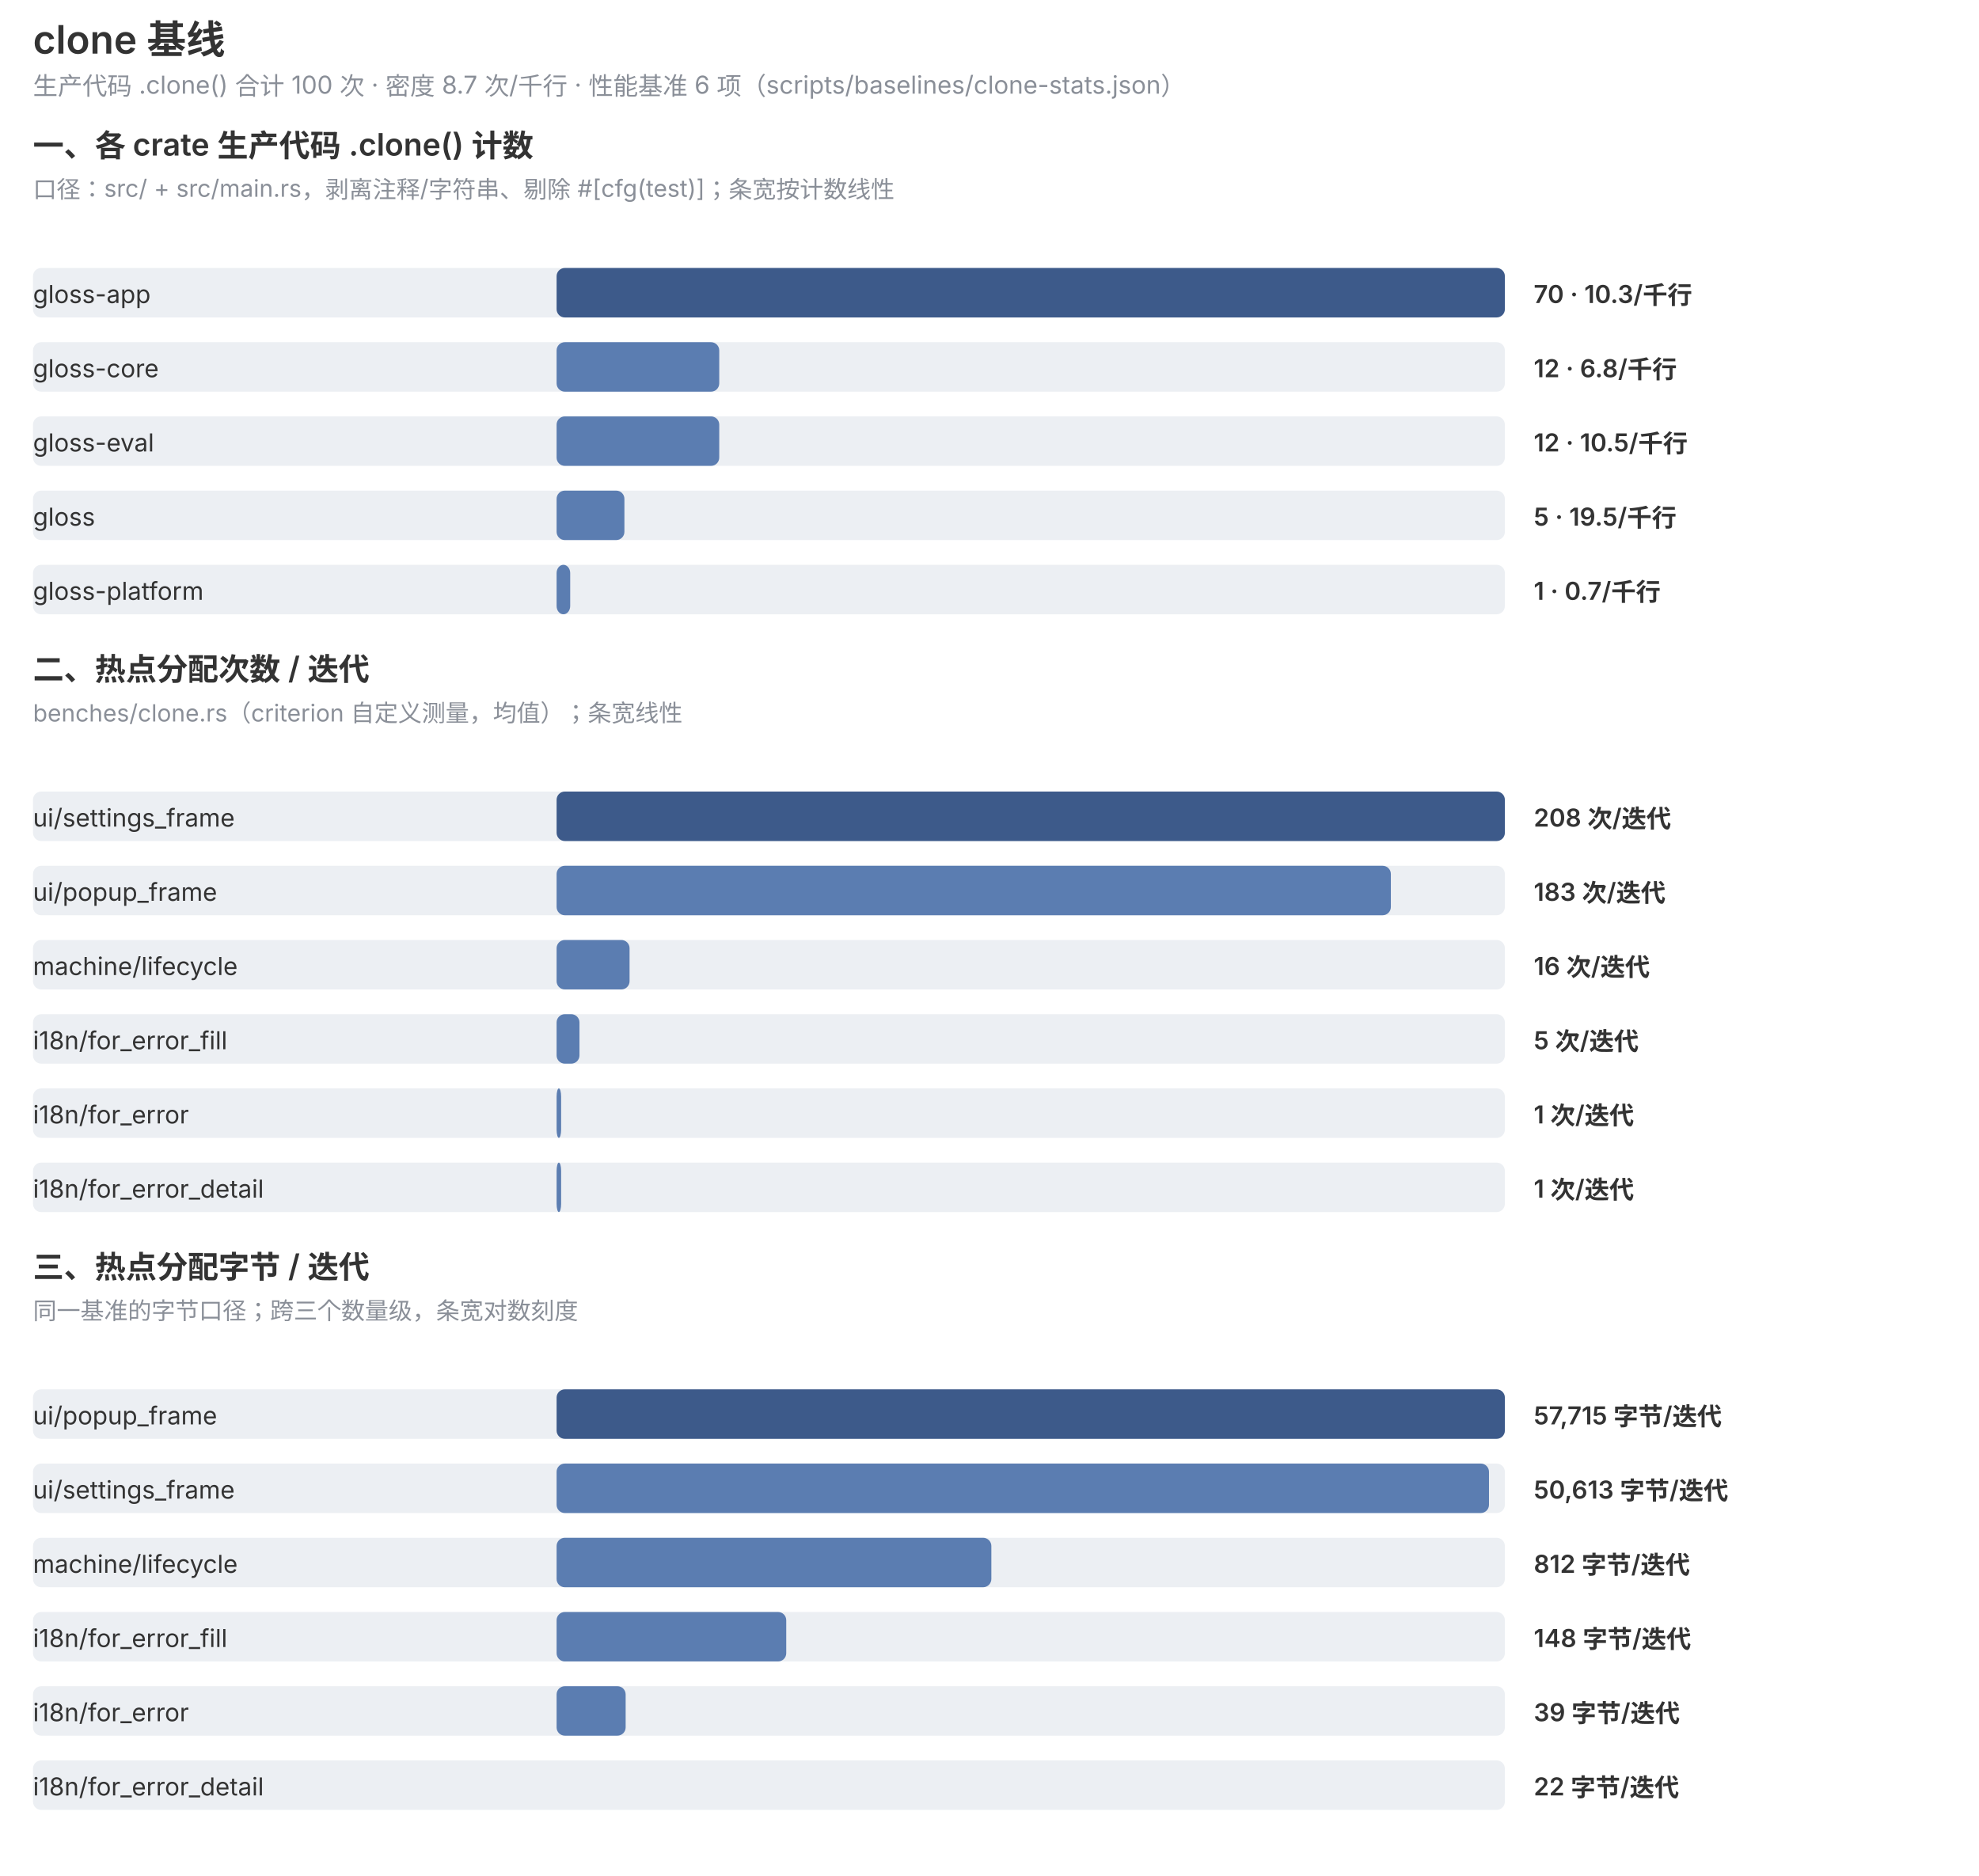
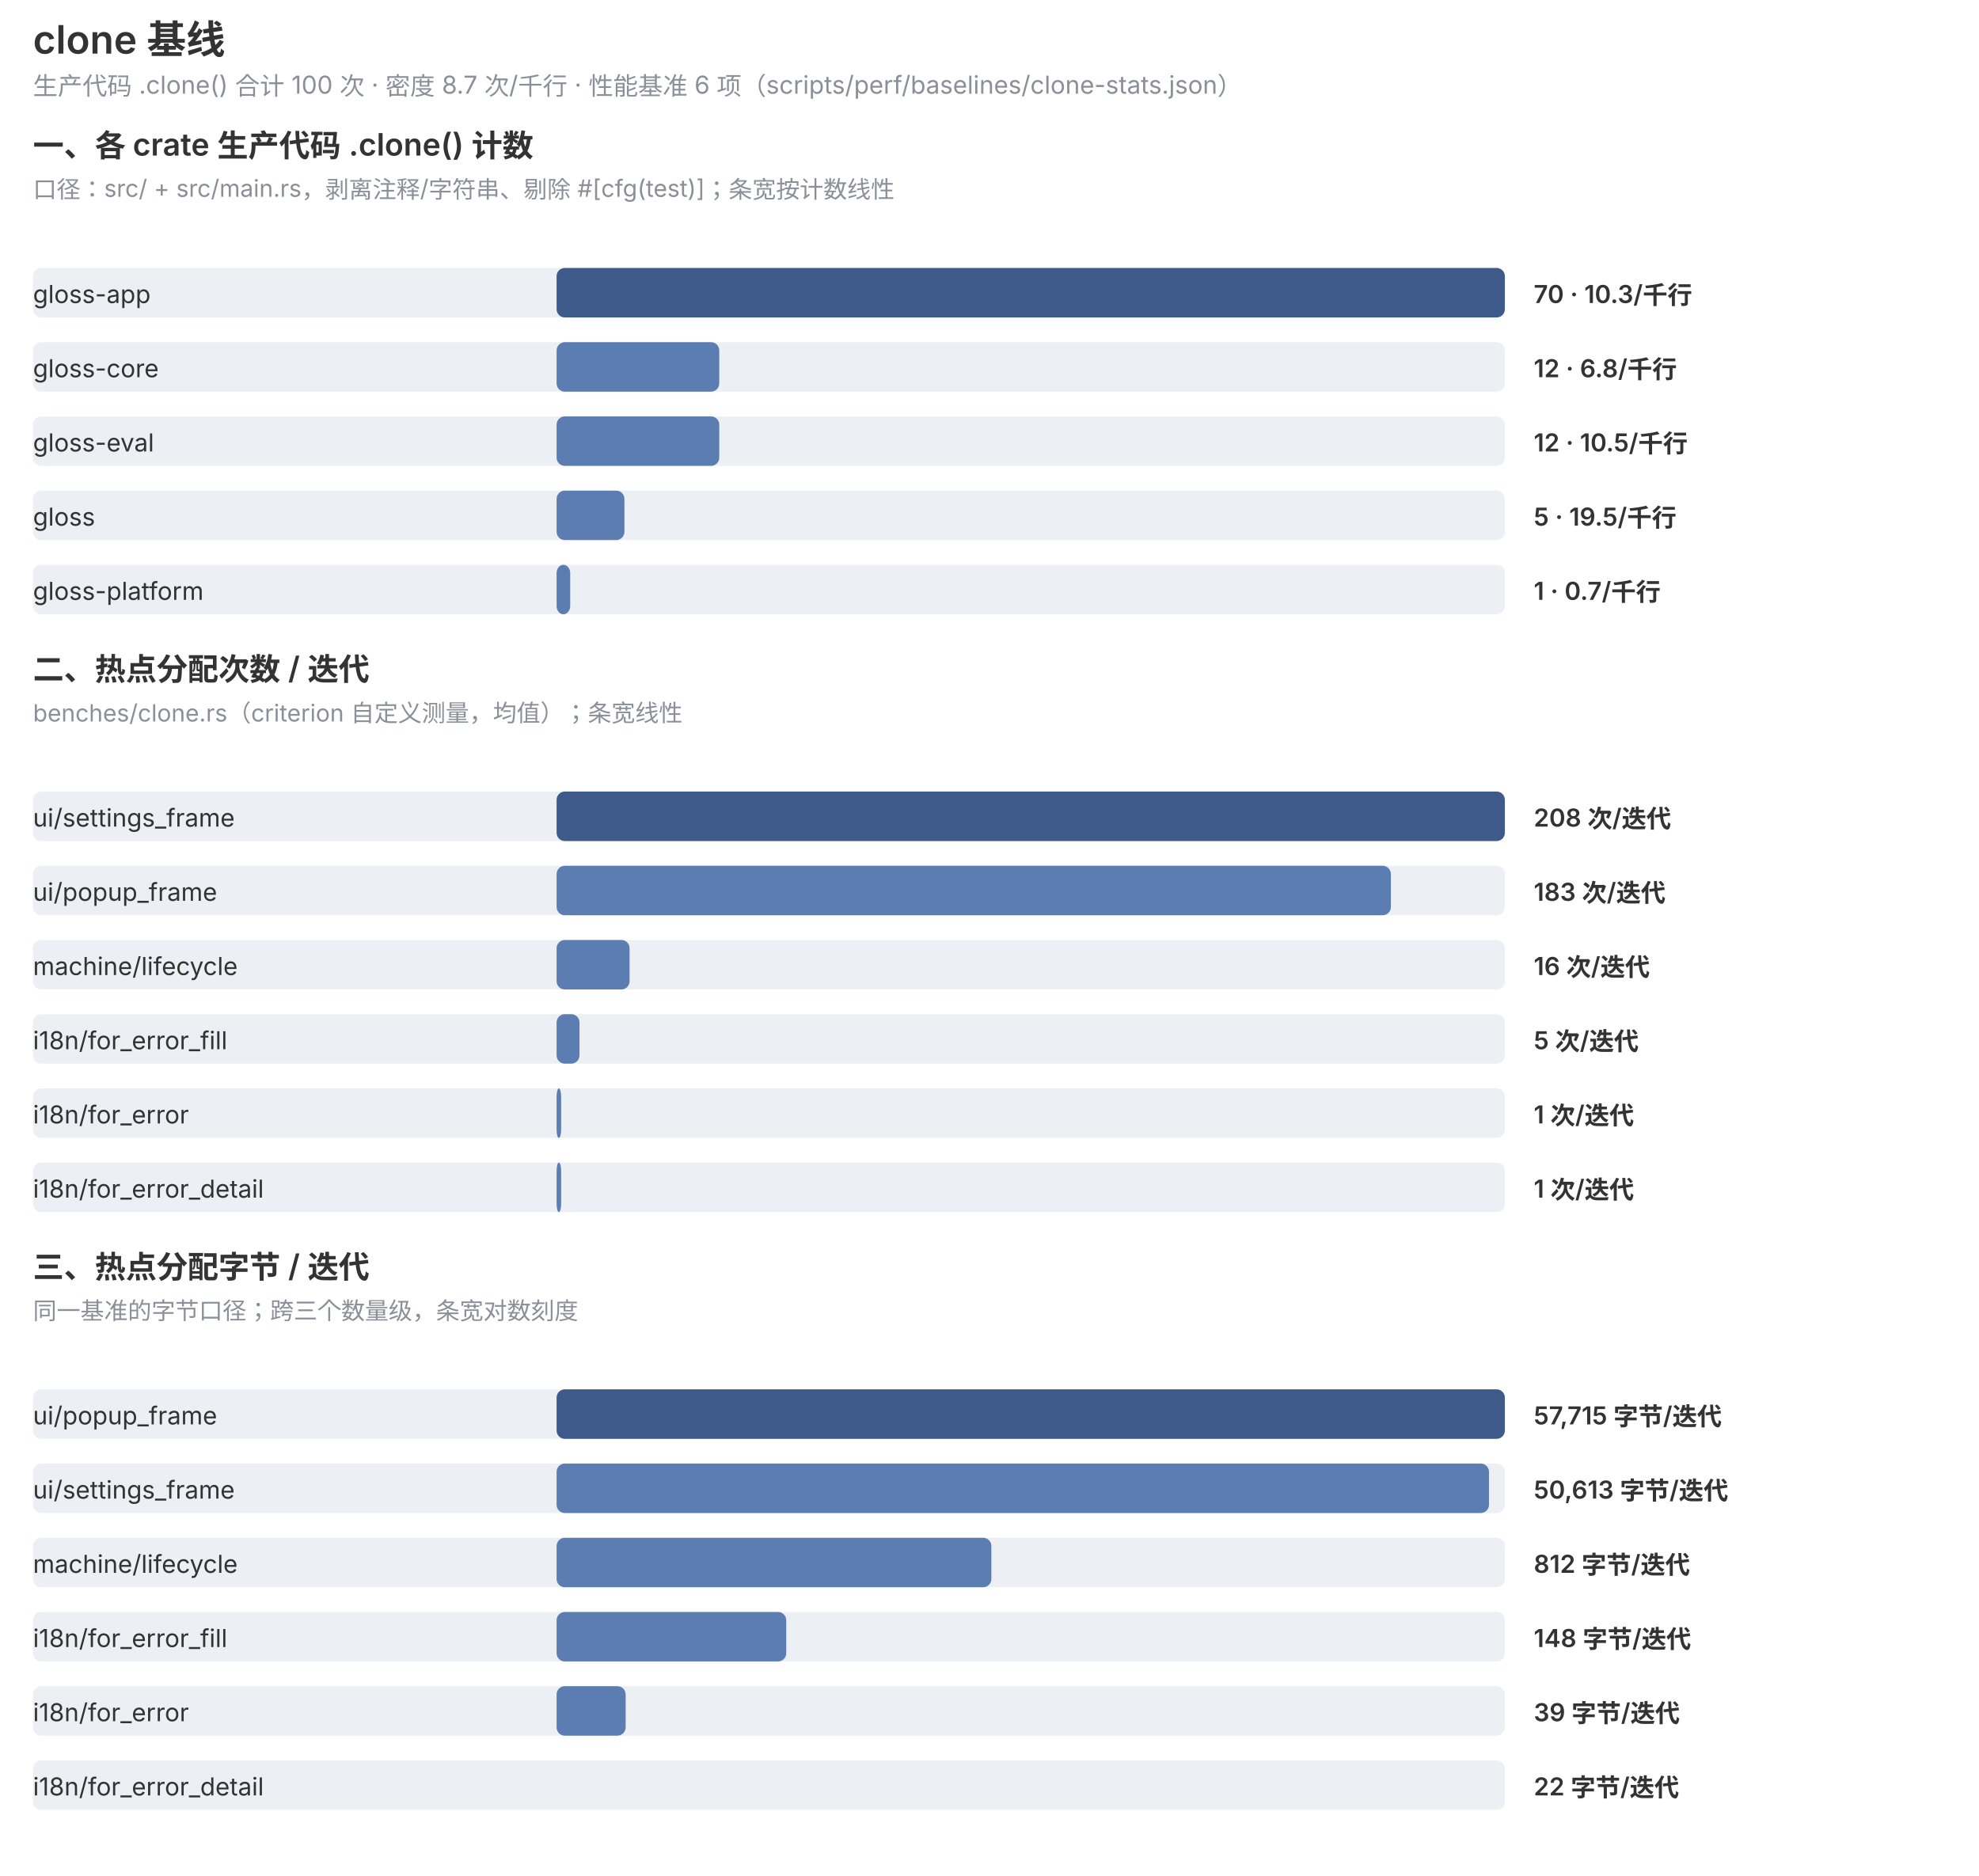
<svg xmlns="http://www.w3.org/2000/svg" width="960" height="910" viewBox="0 0 960 910" font-family="-apple-system, PingFang SC, Hiragino Sans GB, Microsoft YaHei, sans-serif">
-   <text x="16" y="26" font-size="19" fill="#333333" font-weight="600" text-anchor="start">clone 基线</text>
-   <text x="16" y="46" font-size="12" fill="#8a8f98" font-weight="400" text-anchor="start">生产代码 .clone() 合计 100 次 · 密度 8.7 次/千行 · 性能基准 6 项（scripts/baselines/clone-stats.json）</text>
+   <text x="16" y="46" font-size="12" fill="#8a8f98" font-weight="400" text-anchor="start">生产代码 .clone() 合计 100 次 · 密度 8.7 次/千行 · 性能基准 6 项（scripts/perf/baselines/clone-stats.json）</text>
  <text x="16" y="76" font-size="15" fill="#333333" font-weight="600" text-anchor="start">一、各 crate 生产代码 .clone() 计数</text>
  <text x="16" y="96" font-size="11.5" fill="#8a8f98" font-weight="400" text-anchor="start">口径：src/ + src/main.rs，剥离注释/字符串、剔除 #[cfg(test)]；条宽按计数线性</text>
  <rect x="16" y="130" width="714.0" height="24" fill="#eceff3" rx="4" />
  <rect x="270" y="130" width="460.0" height="24" fill="#3d5a8a" rx="4" />
  <text x="16" y="147" font-size="12" fill="#333333" font-weight="400" text-anchor="start">gloss-app</text>
  <text x="744" y="147" font-size="12" fill="#333333" font-weight="600" text-anchor="start">70 · 10.3/千行</text>
  <rect x="16" y="166" width="714.0" height="24" fill="#eceff3" rx="4" />
  <rect x="270" y="166" width="78.9" height="24" fill="#5b7db1" rx="4" />
  <text x="16" y="183" font-size="12" fill="#333333" font-weight="400" text-anchor="start">gloss-core</text>
  <text x="744" y="183" font-size="12" fill="#333333" font-weight="600" text-anchor="start">12 · 6.8/千行</text>
  <rect x="16" y="202" width="714.0" height="24" fill="#eceff3" rx="4" />
  <rect x="270" y="202" width="78.9" height="24" fill="#5b7db1" rx="4" />
  <text x="16" y="219" font-size="12" fill="#333333" font-weight="400" text-anchor="start">gloss-eval</text>
  <text x="744" y="219" font-size="12" fill="#333333" font-weight="600" text-anchor="start">12 · 10.5/千行</text>
  <rect x="16" y="238" width="714.0" height="24" fill="#eceff3" rx="4" />
  <rect x="270" y="238" width="32.9" height="24" fill="#5b7db1" rx="4" />
  <text x="16" y="255" font-size="12" fill="#333333" font-weight="400" text-anchor="start">gloss</text>
  <text x="744" y="255" font-size="12" fill="#333333" font-weight="600" text-anchor="start">5 · 19.5/千行</text>
  <rect x="16" y="274" width="714.0" height="24" fill="#eceff3" rx="4" />
  <rect x="270" y="274" width="6.6" height="24" fill="#5b7db1" rx="4" />
  <text x="16" y="291" font-size="12" fill="#333333" font-weight="400" text-anchor="start">gloss-platform</text>
  <text x="744" y="291" font-size="12" fill="#333333" font-weight="600" text-anchor="start">1 · 0.7/千行</text>
  <text x="16" y="330" font-size="15" fill="#333333" font-weight="600" text-anchor="start">二、热点分配次数 / 迭代</text>
  <text x="16" y="350" font-size="11.5" fill="#8a8f98" font-weight="400" text-anchor="start">benches/clone.rs（criterion 自定义测量，均值）；条宽线性</text>
  <rect x="16" y="384" width="714.0" height="24" fill="#eceff3" rx="4" />
  <rect x="270" y="384" width="460.0" height="24" fill="#3d5a8a" rx="4" />
  <text x="16" y="401" font-size="12" fill="#333333" font-weight="400" text-anchor="start">ui/settings_frame</text>
  <text x="744" y="401" font-size="12" fill="#333333" font-weight="600" text-anchor="start">208 次/迭代</text>
  <rect x="16" y="420" width="714.0" height="24" fill="#eceff3" rx="4" />
  <rect x="270" y="420" width="404.7" height="24" fill="#5b7db1" rx="4" />
  <text x="16" y="437" font-size="12" fill="#333333" font-weight="400" text-anchor="start">ui/popup_frame</text>
  <text x="744" y="437" font-size="12" fill="#333333" font-weight="600" text-anchor="start">183 次/迭代</text>
  <rect x="16" y="456" width="714.0" height="24" fill="#eceff3" rx="4" />
  <rect x="270" y="456" width="35.4" height="24" fill="#5b7db1" rx="4" />
  <text x="16" y="473" font-size="12" fill="#333333" font-weight="400" text-anchor="start">machine/lifecycle</text>
  <text x="744" y="473" font-size="12" fill="#333333" font-weight="600" text-anchor="start">16 次/迭代</text>
  <rect x="16" y="492" width="714.0" height="24" fill="#eceff3" rx="4" />
  <rect x="270" y="492" width="11.1" height="24" fill="#5b7db1" rx="4" />
  <text x="16" y="509" font-size="12" fill="#333333" font-weight="400" text-anchor="start">i18n/for_error_fill</text>
  <text x="744" y="509" font-size="12" fill="#333333" font-weight="600" text-anchor="start">5 次/迭代</text>
  <rect x="16" y="528" width="714.0" height="24" fill="#eceff3" rx="4" />
  <rect x="270" y="528" width="2.2" height="24" fill="#5b7db1" rx="4" />
  <text x="16" y="545" font-size="12" fill="#333333" font-weight="400" text-anchor="start">i18n/for_error</text>
  <text x="744" y="545" font-size="12" fill="#333333" font-weight="600" text-anchor="start">1 次/迭代</text>
  <rect x="16" y="564" width="714.0" height="24" fill="#eceff3" rx="4" />
  <rect x="270" y="564" width="2.2" height="24" fill="#5b7db1" rx="4" />
  <text x="16" y="581" font-size="12" fill="#333333" font-weight="400" text-anchor="start">i18n/for_error_detail</text>
  <text x="744" y="581" font-size="12" fill="#333333" font-weight="600" text-anchor="start">1 次/迭代</text>
  <text x="16" y="620" font-size="15" fill="#333333" font-weight="600" text-anchor="start">三、热点分配字节 / 迭代</text>
  <text x="16" y="640" font-size="11.5" fill="#8a8f98" font-weight="400" text-anchor="start">同一基准的字节口径；跨三个数量级，条宽对数刻度</text>
  <rect x="16" y="674" width="714.0" height="24" fill="#eceff3" rx="4" />
  <rect x="270" y="674" width="460.0" height="24" fill="#3d5a8a" rx="4" />
  <text x="16" y="691" font-size="12" fill="#333333" font-weight="400" text-anchor="start">ui/popup_frame</text>
  <text x="744" y="691" font-size="12" fill="#333333" font-weight="600" text-anchor="start">57,715 字节/迭代</text>
  <rect x="16" y="710" width="714.0" height="24" fill="#eceff3" rx="4" />
  <rect x="270" y="710" width="452.3" height="24" fill="#5b7db1" rx="4" />
  <text x="16" y="727" font-size="12" fill="#333333" font-weight="400" text-anchor="start">ui/settings_frame</text>
  <text x="744" y="727" font-size="12" fill="#333333" font-weight="600" text-anchor="start">50,613 字节/迭代</text>
  <rect x="16" y="746" width="714.0" height="24" fill="#eceff3" rx="4" />
  <rect x="270" y="746" width="210.9" height="24" fill="#5b7db1" rx="4" />
  <text x="16" y="763" font-size="12" fill="#333333" font-weight="400" text-anchor="start">machine/lifecycle</text>
  <text x="744" y="763" font-size="12" fill="#333333" font-weight="600" text-anchor="start">812 字节/迭代</text>
  <rect x="16" y="782" width="714.0" height="24" fill="#eceff3" rx="4" />
  <rect x="270" y="782" width="111.4" height="24" fill="#5b7db1" rx="4" />
  <text x="16" y="799" font-size="12" fill="#333333" font-weight="400" text-anchor="start">i18n/for_error_fill</text>
  <text x="744" y="799" font-size="12" fill="#333333" font-weight="600" text-anchor="start">148 字节/迭代</text>
  <rect x="16" y="818" width="714.0" height="24" fill="#eceff3" rx="4" />
  <rect x="270" y="818" width="33.5" height="24" fill="#5b7db1" rx="4" />
  <text x="16" y="835" font-size="12" fill="#333333" font-weight="400" text-anchor="start">i18n/for_error</text>
  <text x="744" y="835" font-size="12" fill="#333333" font-weight="600" text-anchor="start">39 字节/迭代</text>
  <rect x="16" y="854" width="714.0" height="24" fill="#eceff3" rx="4" />
  <rect x="270" y="854" width="0.0" height="24" fill="#5b7db1" rx="4" />
  <text x="16" y="871" font-size="12" fill="#333333" font-weight="400" text-anchor="start">i18n/for_error_detail</text>
  <text x="744" y="871" font-size="12" fill="#333333" font-weight="600" text-anchor="start">22 字节/迭代</text>
+   <text x="16" y="26" font-size="19" fill="#333333" font-weight="600" text-anchor="start">clone 基线</text>
</svg>
